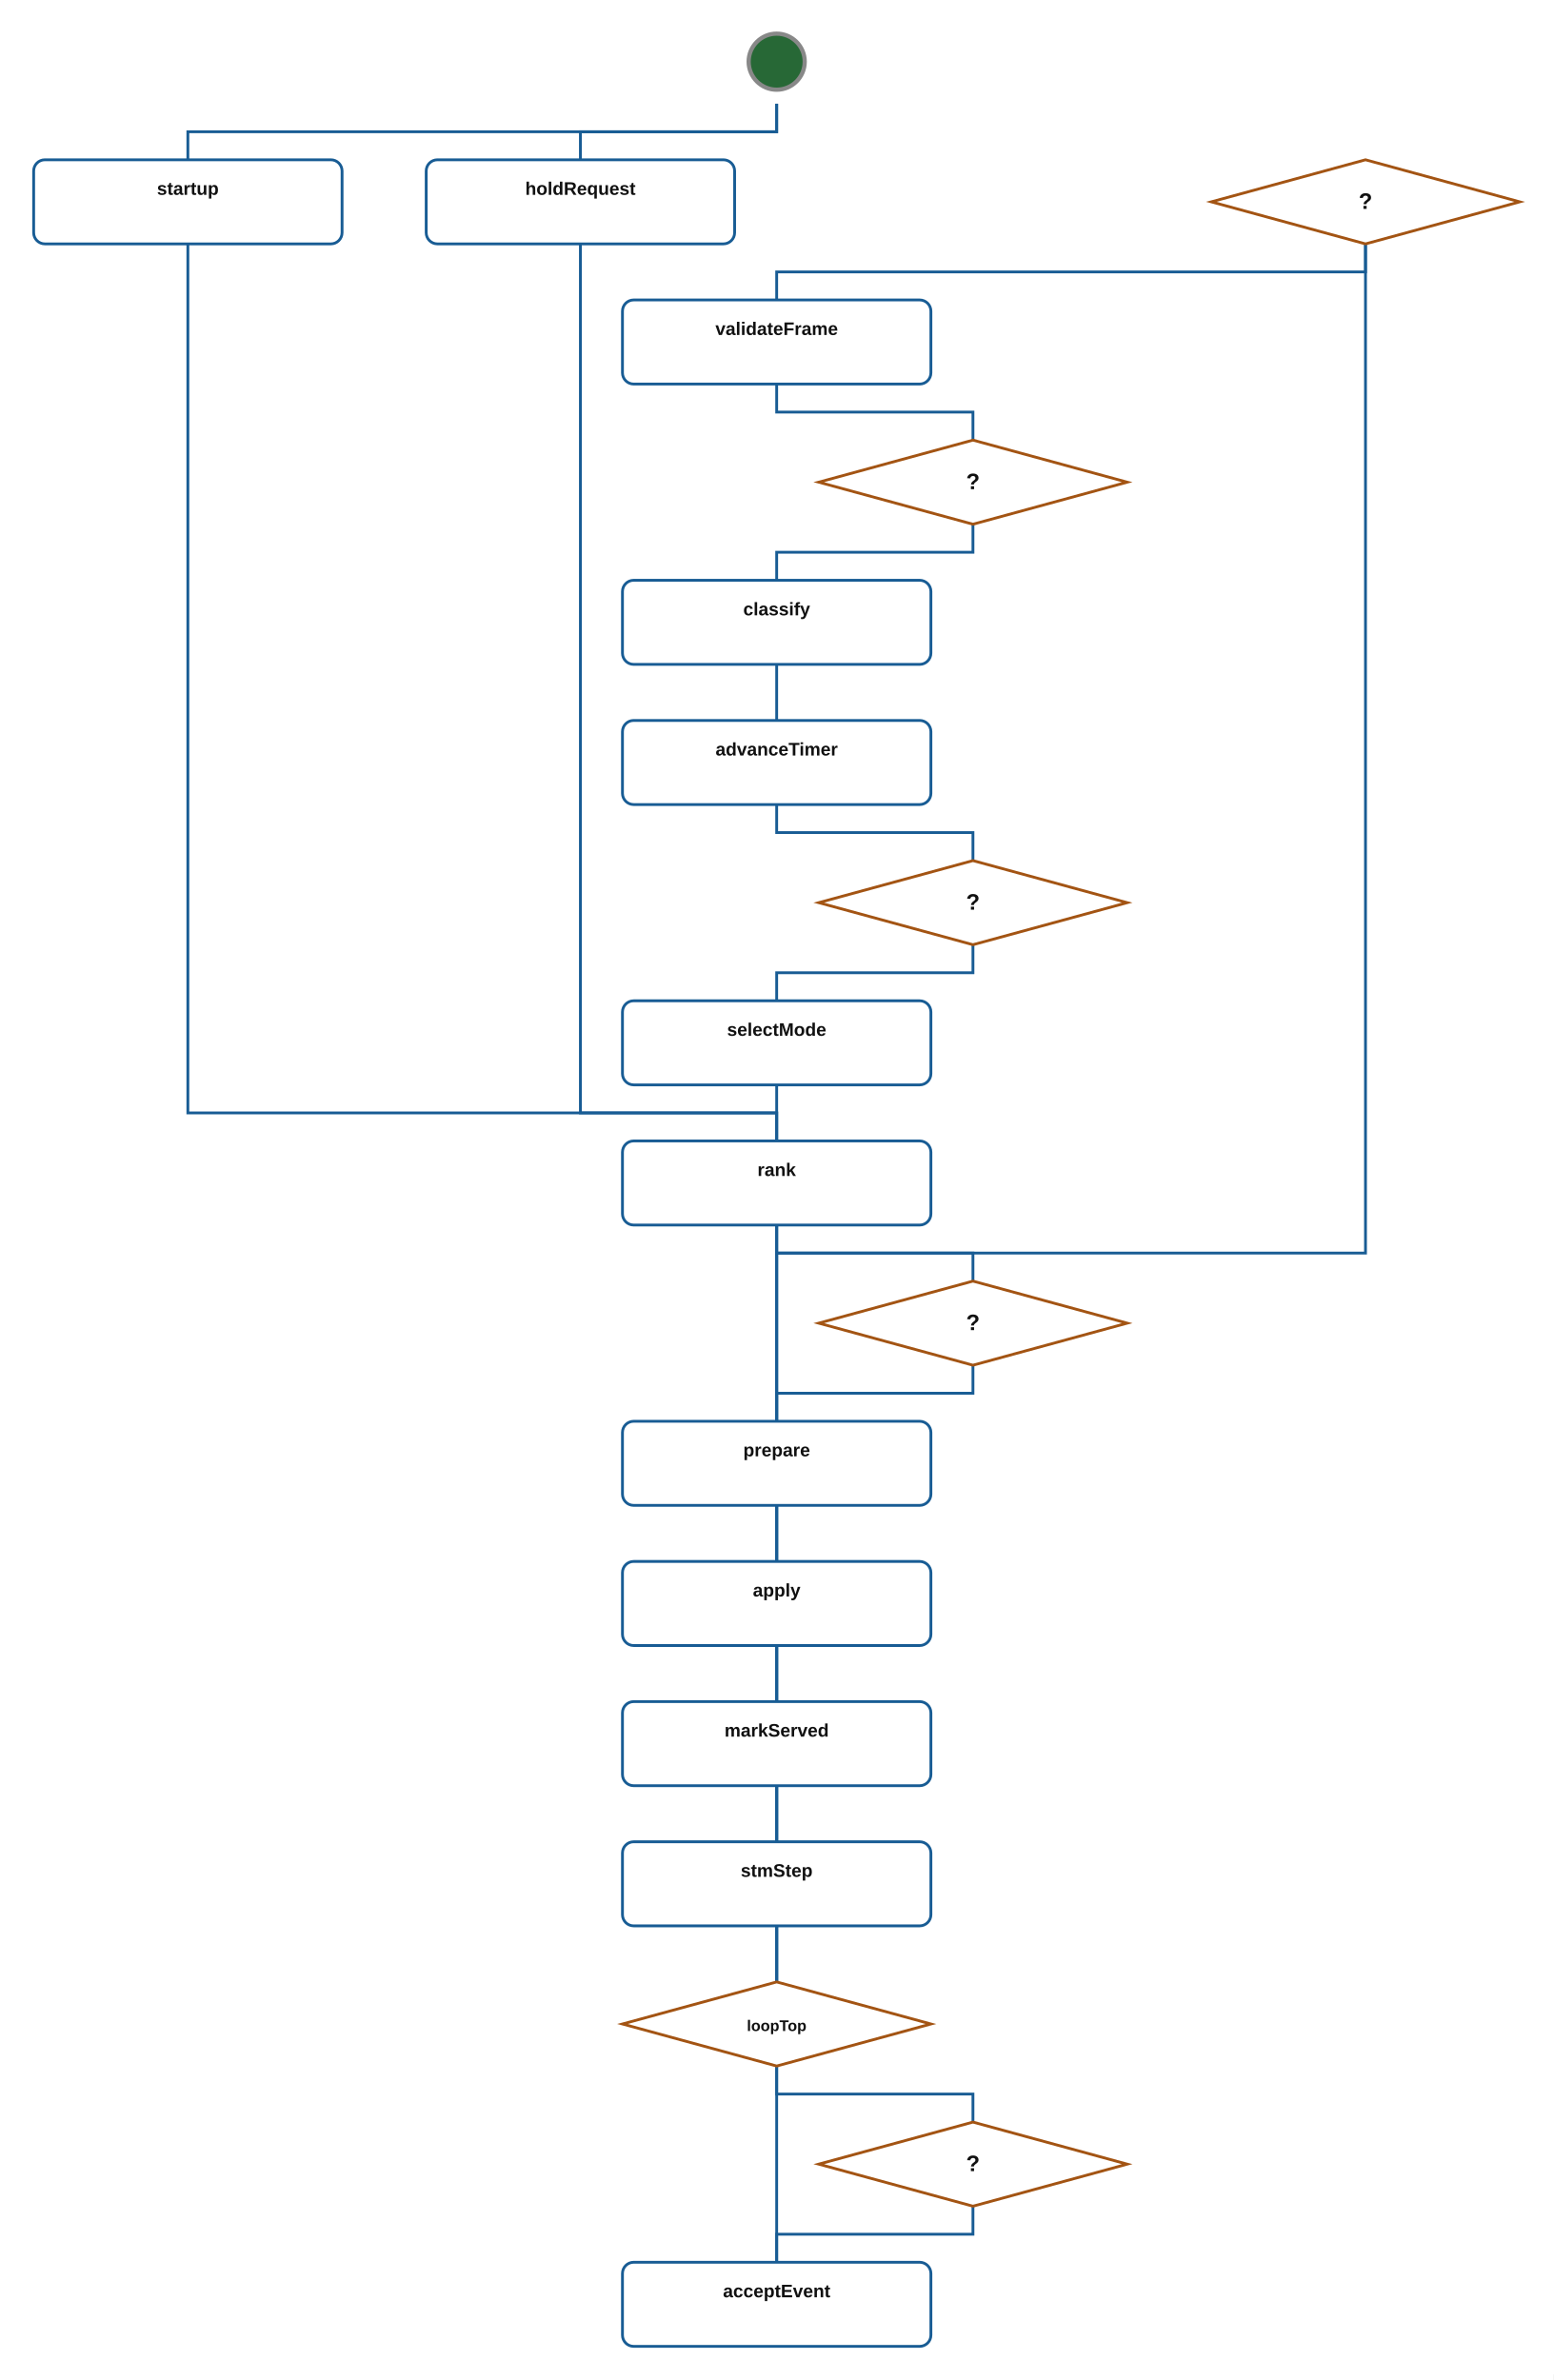
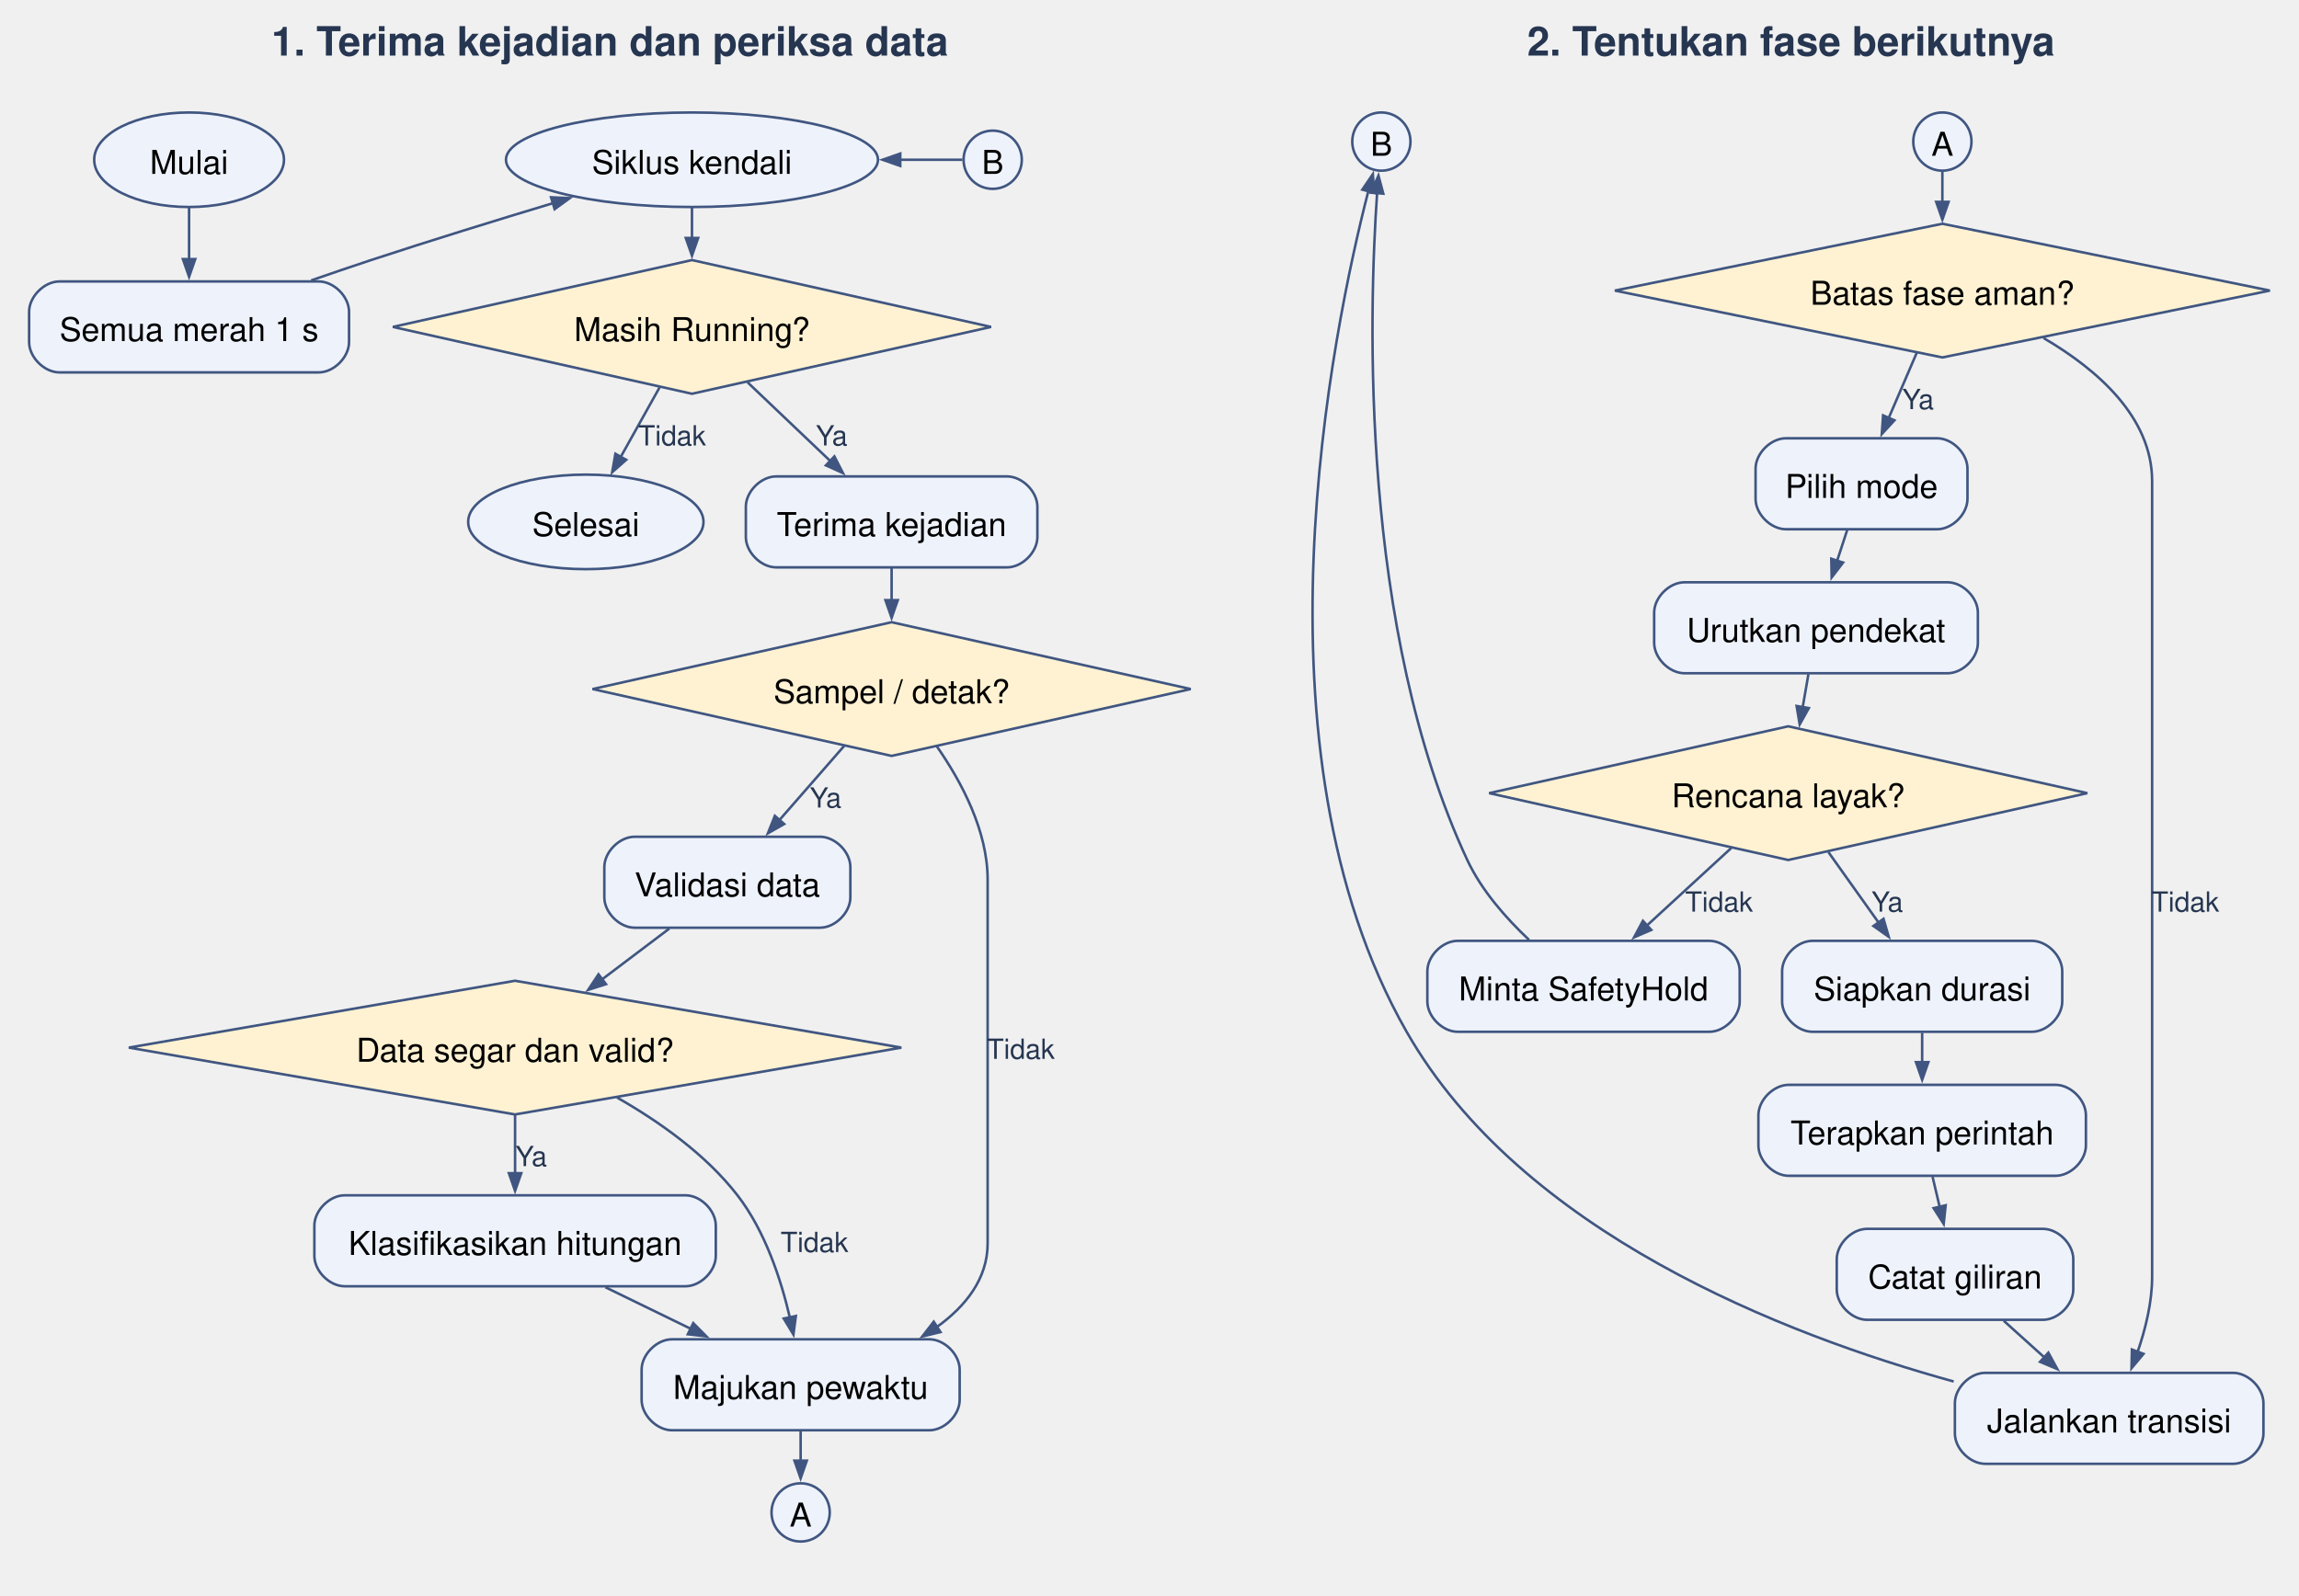
- <svg xmlns="http://www.w3.org/2000/svg" width="1108" height="1698" viewBox="436 66 1108 1698">
-   <rect x="436" y="66" width="1108" height="1698" fill="#fff" />
-   <rect x="0" y="0" width="1760" height="1760" fill="rgb(255, 255, 255)" />
-   <g>
-     <g class="activity-flows">
-       <path d="M 990,540 L 990,560 L 990,560 L 990,580" style="stroke: rgb(24, 92, 148); stroke-width: 2px; fill: none; " />
-       <path d="M 990,840 L 990,860 L 990,860 L 990,880" style="stroke: rgb(24, 92, 148); stroke-width: 2px; fill: none; " />
-       <path d="M 990,1140 L 990,1160 L 990,1160 L 990,1180" style="stroke: rgb(24, 92, 148); stroke-width: 2px; fill: none; " />
-       <path d="M 990,1240 L 990,1260 L 990,1260 L 990,1280" style="stroke: rgb(24, 92, 148); stroke-width: 2px; fill: none; " />
-       <path d="M 990,1340 L 990,1360 L 990,1360 L 990,1380" style="stroke: rgb(24, 92, 148); stroke-width: 2px; fill: none; " />
-       <path d="M 990,1440 L 990,1460 L 990,1460 L 990,1480" style="stroke: rgb(24, 92, 148); stroke-width: 2px; fill: none; " />
-       <path d="M 850,240 L 850,860 L 990,860 L 990,1480" style="stroke: rgb(24, 92, 148); stroke-width: 2px; fill: none; " />
-       <path d="M 990,140 L 990,160 L 570,160 L 570,180" style="stroke: rgb(24, 92, 148); stroke-width: 2px; fill: none; " />
-       <path d="M 570,240 L 570,860 L 990,860 L 990,1480" style="stroke: rgb(24, 92, 148); stroke-width: 2px; fill: none; " />
-       <path d="M 990,1540 L 990,1560 L 1130,1560 L 1130,1580" style="stroke: rgb(24, 92, 148); stroke-width: 2px; fill: none; " />
-       <path d="M 1130,1640 L 1130,1660 L 990,1660 L 990,1680" style="stroke: rgb(24, 92, 148); stroke-width: 2px; fill: none; " />
-       <path d="M 990,1740 L 990,960 L 1410,960 L 1410,180" style="stroke: rgb(24, 92, 148); stroke-width: 2px; fill: none; " />
-       <path d="M 1410,240 L 1410,260 L 990,260 L 990,280" style="stroke: rgb(24, 92, 148); stroke-width: 2px; fill: none; " />
-       <path d="M 990,340 L 990,360 L 1130,360 L 1130,380" style="stroke: rgb(24, 92, 148); stroke-width: 2px; fill: none; " />
-       <path d="M 1130,440 L 1130,460 L 990,460 L 990,480" style="stroke: rgb(24, 92, 148); stroke-width: 2px; fill: none; " />
-       <path d="M 990,640 L 990,660 L 1130,660 L 1130,680" style="stroke: rgb(24, 92, 148); stroke-width: 2px; fill: none; " />
-       <path d="M 1130,740 L 1130,760 L 990,760 L 990,780" style="stroke: rgb(24, 92, 148); stroke-width: 2px; fill: none; " />
-       <path d="M 990,940 L 990,960 L 1130,960 L 1130,980" style="stroke: rgb(24, 92, 148); stroke-width: 2px; fill: none; " />
-       <path d="M 1130,1040 L 1130,1060 L 990,1060 L 990,1080" style="stroke: rgb(24, 92, 148); stroke-width: 2px; fill: none; " />
-       <path d="M 990,140 L 990,160 L 850,160 L 850,180" style="stroke: rgb(24, 92, 148); stroke-width: 2px; fill: none; " />
-     </g>
-     <g class="activity-actions">
-       <g class="activity-action" transform="translate(880,80)" style="cursor: pointer;">
-         <circle cx="110" cy="30" r="20" style="stroke: rgb(136, 136, 136); stroke-width: 3px; fill: rgb(39, 104, 54); " />
-       </g>
-       <g class="activity-action" transform="translate(460,180)" style="cursor: pointer;">
-         <rect width="220" height="60" rx="8" style="fill: rgb(255, 255, 255); stroke: rgb(24, 92, 148); stroke-width: 2px;" />
-         <text class="node-name-text" data-element-name="startup" x="110" y="25" text-anchor="middle" style="font-size: 13px; font-weight: bold; fill: rgb(17, 17, 17); user-select: none; font-family: Arial, -apple-system, &quot;system-ui&quot;, &quot;Segoe UI&quot;, Roboto, Oxygen, Ubuntu, Cantarell, sans-serif;">startup</text>
-       </g>
-       <g class="activity-action" transform="translate(880,1680)" style="cursor: pointer;">
-         <rect width="220" height="60" rx="8" style="fill: rgb(255, 255, 255); stroke: rgb(24, 92, 148); stroke-width: 2px;" />
-         <text class="node-name-text" data-element-name="acceptEvent" x="110" y="25" text-anchor="middle" style="font-size: 13px; font-weight: bold; fill: rgb(17, 17, 17); user-select: none; font-family: Arial, -apple-system, &quot;system-ui&quot;, &quot;Segoe UI&quot;, Roboto, Oxygen, Ubuntu, Cantarell, sans-serif;">acceptEvent</text>
-       </g>
-       <g class="activity-action" transform="translate(880,280)" style="cursor: pointer;">
-         <rect width="220" height="60" rx="8" style="fill: rgb(255, 255, 255); stroke: rgb(24, 92, 148); stroke-width: 2px;" />
-         <text class="node-name-text" data-element-name="validateFrame" x="110" y="25" text-anchor="middle" style="font-size: 13px; font-weight: bold; fill: rgb(17, 17, 17); user-select: none; font-family: Arial, -apple-system, &quot;system-ui&quot;, &quot;Segoe UI&quot;, Roboto, Oxygen, Ubuntu, Cantarell, sans-serif;">validateFrame</text>
-       </g>
-       <g class="activity-action" transform="translate(880,480)" style="cursor: pointer;">
-         <rect width="220" height="60" rx="8" style="fill: rgb(255, 255, 255); stroke: rgb(24, 92, 148); stroke-width: 2px;" />
-         <text class="node-name-text" data-element-name="classify" x="110" y="25" text-anchor="middle" style="font-size: 13px; font-weight: bold; fill: rgb(17, 17, 17); user-select: none; font-family: Arial, -apple-system, &quot;system-ui&quot;, &quot;Segoe UI&quot;, Roboto, Oxygen, Ubuntu, Cantarell, sans-serif;">classify</text>
-       </g>
-       <g class="activity-action" transform="translate(880,580)" style="cursor: pointer;">
-         <rect width="220" height="60" rx="8" style="fill: rgb(255, 255, 255); stroke: rgb(24, 92, 148); stroke-width: 2px;" />
-         <text class="node-name-text" data-element-name="advanceTimer" x="110" y="25" text-anchor="middle" style="font-size: 13px; font-weight: bold; fill: rgb(17, 17, 17); user-select: none; font-family: Arial, -apple-system, &quot;system-ui&quot;, &quot;Segoe UI&quot;, Roboto, Oxygen, Ubuntu, Cantarell, sans-serif;">advanceTimer</text>
-       </g>
-       <g class="activity-action" transform="translate(880,780)" style="cursor: pointer;">
-         <rect width="220" height="60" rx="8" style="fill: rgb(255, 255, 255); stroke: rgb(24, 92, 148); stroke-width: 2px;" />
-         <text class="node-name-text" data-element-name="selectMode" x="110" y="25" text-anchor="middle" style="font-size: 13px; font-weight: bold; fill: rgb(17, 17, 17); user-select: none; font-family: Arial, -apple-system, &quot;system-ui&quot;, &quot;Segoe UI&quot;, Roboto, Oxygen, Ubuntu, Cantarell, sans-serif;">selectMode</text>
-       </g>
-       <g class="activity-action" transform="translate(880,880)" style="cursor: pointer;">
-         <rect width="220" height="60" rx="8" style="fill: rgb(255, 255, 255); stroke: rgb(24, 92, 148); stroke-width: 2px;" />
-         <text class="node-name-text" data-element-name="rank" x="110" y="25" text-anchor="middle" style="font-size: 13px; font-weight: bold; fill: rgb(17, 17, 17); user-select: none; font-family: Arial, -apple-system, &quot;system-ui&quot;, &quot;Segoe UI&quot;, Roboto, Oxygen, Ubuntu, Cantarell, sans-serif;">rank</text>
-       </g>
-       <g class="activity-action" transform="translate(880,1080)" style="cursor: pointer;">
-         <rect width="220" height="60" rx="8" style="fill: rgb(255, 255, 255); stroke: rgb(24, 92, 148); stroke-width: 2px;" />
-         <text class="node-name-text" data-element-name="prepare" x="110" y="25" text-anchor="middle" style="font-size: 13px; font-weight: bold; fill: rgb(17, 17, 17); user-select: none; font-family: Arial, -apple-system, &quot;system-ui&quot;, &quot;Segoe UI&quot;, Roboto, Oxygen, Ubuntu, Cantarell, sans-serif;">prepare</text>
-       </g>
-       <g class="activity-action" transform="translate(880,1180)" style="cursor: pointer;">
-         <rect width="220" height="60" rx="8" style="fill: rgb(255, 255, 255); stroke: rgb(24, 92, 148); stroke-width: 2px;" />
-         <text class="node-name-text" data-element-name="apply" x="110" y="25" text-anchor="middle" style="font-size: 13px; font-weight: bold; fill: rgb(17, 17, 17); user-select: none; font-family: Arial, -apple-system, &quot;system-ui&quot;, &quot;Segoe UI&quot;, Roboto, Oxygen, Ubuntu, Cantarell, sans-serif;">apply</text>
-       </g>
-       <g class="activity-action" transform="translate(880,1280)" style="cursor: pointer;">
-         <rect width="220" height="60" rx="8" style="fill: rgb(255, 255, 255); stroke: rgb(24, 92, 148); stroke-width: 2px;" />
-         <text class="node-name-text" data-element-name="markServed" x="110" y="25" text-anchor="middle" style="font-size: 13px; font-weight: bold; fill: rgb(17, 17, 17); user-select: none; font-family: Arial, -apple-system, &quot;system-ui&quot;, &quot;Segoe UI&quot;, Roboto, Oxygen, Ubuntu, Cantarell, sans-serif;">markServed</text>
-       </g>
-       <g class="activity-action" transform="translate(880,1380)" style="cursor: pointer;">
-         <rect width="220" height="60" rx="8" style="fill: rgb(255, 255, 255); stroke: rgb(24, 92, 148); stroke-width: 2px;" />
-         <text class="node-name-text" data-element-name="stmStep" x="110" y="25" text-anchor="middle" style="font-size: 13px; font-weight: bold; fill: rgb(17, 17, 17); user-select: none; font-family: Arial, -apple-system, &quot;system-ui&quot;, &quot;Segoe UI&quot;, Roboto, Oxygen, Ubuntu, Cantarell, sans-serif;">stmStep</text>
-       </g>
-       <g class="activity-action" transform="translate(740,180)" style="cursor: pointer;">
-         <rect width="220" height="60" rx="8" style="fill: rgb(255, 255, 255); stroke: rgb(24, 92, 148); stroke-width: 2px;" />
-         <text class="node-name-text" data-element-name="holdRequest" x="110" y="25" text-anchor="middle" style="font-size: 13px; font-weight: bold; fill: rgb(17, 17, 17); user-select: none; font-family: Arial, -apple-system, &quot;system-ui&quot;, &quot;Segoe UI&quot;, Roboto, Oxygen, Ubuntu, Cantarell, sans-serif;">holdRequest</text>
-       </g>
-       <g class="activity-action" transform="translate(880,1480)" style="cursor: pointer;">
-         <path d="M 110,0 L 220,30 L 110,60 L 0,30 Z" style="stroke: rgb(163, 84, 19); stroke-width: 2px; fill: rgb(255, 255, 255); " />
-         <text x="110" y="35" text-anchor="middle" style="font-size: 11px; font-weight: bold; fill: rgb(17, 17, 17); user-select: none; font-family: Arial, -apple-system, &quot;system-ui&quot;, &quot;Segoe UI&quot;, Roboto, Oxygen, Ubuntu, Cantarell, sans-serif;">loopTop</text>
-       </g>
-       <g class="activity-action" transform="translate(1020,1580)" style="cursor: pointer;">
-         <path d="M 110,0 L 220,30 L 110,60 L 0,30 Z" style="stroke: rgb(163, 84, 19); stroke-width: 2px; fill: rgb(255, 255, 255); " />
-         <text x="110" y="35" text-anchor="middle" style="font-size: 16px; font-weight: bold; fill: rgb(17, 17, 17); user-select: none; font-family: Arial, -apple-system, &quot;system-ui&quot;, &quot;Segoe UI&quot;, Roboto, Oxygen, Ubuntu, Cantarell, sans-serif;">?</text>
-       </g>
-       <g class="activity-action" transform="translate(1300,180)" style="cursor: pointer;">
-         <path d="M 110,0 L 220,30 L 110,60 L 0,30 Z" style="stroke: rgb(163, 84, 19); stroke-width: 2px; fill: rgb(255, 255, 255); " />
-         <text x="110" y="35" text-anchor="middle" style="font-size: 16px; font-weight: bold; fill: rgb(17, 17, 17); user-select: none; font-family: Arial, -apple-system, &quot;system-ui&quot;, &quot;Segoe UI&quot;, Roboto, Oxygen, Ubuntu, Cantarell, sans-serif;">?</text>
-       </g>
-       <g class="activity-action" transform="translate(1020,380)" style="cursor: pointer;">
-         <path d="M 110,0 L 220,30 L 110,60 L 0,30 Z" style="stroke: rgb(163, 84, 19); stroke-width: 2px; fill: rgb(255, 255, 255); " />
-         <text x="110" y="35" text-anchor="middle" style="font-size: 16px; font-weight: bold; fill: rgb(17, 17, 17); user-select: none; font-family: Arial, -apple-system, &quot;system-ui&quot;, &quot;Segoe UI&quot;, Roboto, Oxygen, Ubuntu, Cantarell, sans-serif;">?</text>
-       </g>
-       <g class="activity-action" transform="translate(1020,680)" style="cursor: pointer;">
-         <path d="M 110,0 L 220,30 L 110,60 L 0,30 Z" style="stroke: rgb(163, 84, 19); stroke-width: 2px; fill: rgb(255, 255, 255); " />
-         <text x="110" y="35" text-anchor="middle" style="font-size: 16px; font-weight: bold; fill: rgb(17, 17, 17); user-select: none; font-family: Arial, -apple-system, &quot;system-ui&quot;, &quot;Segoe UI&quot;, Roboto, Oxygen, Ubuntu, Cantarell, sans-serif;">?</text>
-       </g>
-       <g class="activity-action" transform="translate(1020,980)" style="cursor: pointer;">
-         <path d="M 110,0 L 220,30 L 110,60 L 0,30 Z" style="stroke: rgb(163, 84, 19); stroke-width: 2px; fill: rgb(255, 255, 255); " />
-         <text x="110" y="35" text-anchor="middle" style="font-size: 16px; font-weight: bold; fill: rgb(17, 17, 17); user-select: none; font-family: Arial, -apple-system, &quot;system-ui&quot;, &quot;Segoe UI&quot;, Roboto, Oxygen, Ubuntu, Cantarell, sans-serif;">?</text>
+ <svg xmlns="http://www.w3.org/2000/svg" width="909.74pt" height="631.68pt" viewBox="0 0 909.74 631.68">
+   <g font-family="Helvetica" font-size="16" font-weight="bold" text-anchor="middle" fill="#263651">
+     <text x="241.345" y="22">1. Terima kejadian dan periksa data</text>
+     <text x="708.715" y="22">2. Tentukan fase berikutnya</text>
+   </g>
+   <g transform="translate(0,33)">
+     <g id="graph0" class="graph" transform="scale(1 1) rotate(0) translate(11.52 577.16)">
+       <g id="node1" class="node">
+         <ellipse fill="#eef2fb" stroke="#405681" cx="63.3" cy="-546.93" rx="37.55" ry="18.71" />
+         <text text-anchor="middle" x="63.3" y="-541.33" font-family="Helvetica,sans-Serif" font-size="13.00">Mulai</text>
+       </g>
+       <g id="node3" class="node">
+         <path fill="#eef2fb" stroke="#405681" d="M114.6,-498.76C114.6,-498.76 12,-498.76 12,-498.76 6,-498.76 0,-492.76 0,-486.76 0,-486.76 0,-474.76 0,-474.76 0,-468.76 6,-462.76 12,-462.76 12,-462.76 114.6,-462.76 114.6,-462.76 120.6,-462.76 126.6,-468.76 126.6,-474.76 126.6,-474.76 126.6,-486.76 126.6,-486.76 126.6,-492.76 120.6,-498.76 114.6,-498.76" />
+         <text text-anchor="middle" x="63.3" y="-475.16" font-family="Helvetica,sans-Serif" font-size="13.00">Semua merah 1 s</text>
+       </g>
+       <g id="edge1" class="edge">
+         <path fill="none" stroke="#405681" d="M63.3,-528.06C63.3,-521.69 63.3,-514.4 63.3,-507.51" />
+         <polygon fill="#405681" stroke="#405681" points="65.75,-507.61 63.3,-500.61 60.85,-507.61 65.75,-507.61" />
+       </g>
+       <g id="node2" class="node">
+         <ellipse fill="#eef2fb" stroke="#405681" cx="220.3" cy="-403.59" rx="46.56" ry="18.71" />
+         <text text-anchor="middle" x="220.3" y="-397.99" font-family="Helvetica,sans-Serif" font-size="13.00">Selesai</text>
+       </g>
+       <g id="node4" class="node">
+         <ellipse fill="#eef2fb" stroke="#405681" cx="262.3" cy="-546.93" rx="73.61" ry="18.71" />
+         <text text-anchor="middle" x="262.3" y="-541.33" font-family="Helvetica,sans-Serif" font-size="13.00">Siklus kendali</text>
+       </g>
+       <g id="edge2" class="edge">
+         <path fill="none" stroke="#405681" d="M111.61,-499.17C119.51,-501.92 127.62,-504.69 135.3,-507.22 158.8,-514.95 184.91,-523 207.32,-529.75" />
+         <polygon fill="#405681" stroke="#405681" points="206.54,-532.07 213.95,-531.74 207.95,-527.38 206.54,-532.07" />
+       </g>
+       <g id="node5" class="node">
+         <polygon fill="#fff2d2" stroke="#405681" points="262.3,-507.22 143.95,-480.76 262.3,-454.3 380.65,-480.76 262.3,-507.22" />
+         <text text-anchor="middle" x="262.3" y="-475.16" font-family="Helvetica,sans-Serif" font-size="13.00">Masih Running?</text>
+       </g>
+       <g id="edge3" class="edge">
+         <path fill="none" stroke="#405681" d="M262.3,-528.06C262.3,-524.17 262.3,-519.93 262.3,-515.65" />
+         <polygon fill="#405681" stroke="#405681" points="264.75,-515.97 262.3,-508.97 259.85,-515.97 264.75,-515.97" />
+       </g>
+       <g id="edge5" class="edge">
+         <path fill="none" stroke="#405681" d="M249.47,-456.8C244.57,-448.03 238.97,-438 233.99,-429.09" />
+         <polygon fill="#405681" stroke="#405681" points="236.28,-428.16 230.72,-423.25 232,-430.55 236.28,-428.16" />
+         <text text-anchor="middle" x="254.43" y="-433.85" font-family="Helvetica,sans-Serif" font-size="11.00" fill="#263651">Tidak</text>
+       </g>
+       <g id="node6" class="node">
+         <path fill="#eef2fb" stroke="#405681" d="M386.98,-421.59C386.98,-421.59 295.62,-421.59 295.62,-421.59 289.62,-421.59 283.62,-415.59 283.62,-409.59 283.62,-409.59 283.62,-397.59 283.62,-397.59 283.62,-391.59 289.62,-385.59 295.62,-385.59 295.62,-385.59 386.98,-385.59 386.98,-385.59 392.98,-385.59 398.98,-391.59 398.98,-397.59 398.98,-397.59 398.98,-409.59 398.98,-409.59 398.98,-415.59 392.98,-421.59 386.98,-421.59" />
+         <text text-anchor="middle" x="341.3" y="-397.99" font-family="Helvetica,sans-Serif" font-size="13.00">Terima kejadian</text>
+       </g>
+       <g id="edge4" class="edge">
+         <path fill="none" stroke="#405681" d="M284.31,-458.82C294.53,-449.09 306.72,-437.49 317.2,-427.52" />
+         <polygon fill="#405681" stroke="#405681" points="318.66,-429.51 322.05,-422.91 315.29,-425.96 318.66,-429.51" />
+         <text text-anchor="middle" x="317.57" y="-433.85" font-family="Helvetica,sans-Serif" font-size="11.00" fill="#263651">Ya</text>
+       </g>
+       <g id="node7" class="node">
+         <polygon fill="#fff2d2" stroke="#405681" points="341.3,-363.88 222.95,-337.42 341.3,-310.96 459.65,-337.42 341.3,-363.88" />
+         <text text-anchor="middle" x="341.3" y="-331.82" font-family="Helvetica,sans-Serif" font-size="13.00">Sampel / detak?</text>
+       </g>
+       <g id="edge6" class="edge">
+         <path fill="none" stroke="#405681" d="M341.3,-385.39C341.3,-381.41 341.3,-377.04 341.3,-372.61" />
+         <polygon fill="#405681" stroke="#405681" points="343.75,-372.63 341.3,-365.63 338.85,-372.63 343.75,-372.63" />
+       </g>
+       <g id="node8" class="node">
+         <path fill="#eef2fb" stroke="#405681" d="M312.98,-278.96C312.98,-278.96 239.62,-278.96 239.62,-278.96 233.62,-278.96 227.62,-272.96 227.62,-266.96 227.62,-266.96 227.62,-254.96 227.62,-254.96 227.62,-248.96 233.62,-242.96 239.62,-242.96 239.62,-242.96 312.98,-242.96 312.98,-242.96 318.98,-242.96 324.98,-248.96 324.98,-254.96 324.98,-254.96 324.98,-266.96 324.98,-266.96 324.98,-272.96 318.98,-278.96 312.98,-278.96" />
+         <text text-anchor="middle" x="276.3" y="-255.36" font-family="Helvetica,sans-Serif" font-size="13.00">Validasi data</text>
+       </g>
+       <g id="edge7" class="edge">
+         <path fill="none" stroke="#405681" d="M322.5,-314.88C314.46,-305.67 305.04,-294.89 296.82,-285.47" />
+         <polygon fill="#405681" stroke="#405681" points="298.79,-284 292.35,-280.34 295.1,-287.23 298.79,-284" />
+         <text text-anchor="middle" x="315.18" y="-290.51" font-family="Helvetica,sans-Serif" font-size="11.00" fill="#263651">Ya</text>
+       </g>
+       <g id="node11" class="node">
+         <path fill="#eef2fb" stroke="#405681" d="M356.23,-80.04C356.23,-80.04 254.38,-80.04 254.38,-80.04 248.38,-80.04 242.38,-74.04 242.38,-68.04 242.38,-68.04 242.38,-56.04 242.38,-56.04 242.38,-50.04 248.38,-44.04 254.38,-44.04 254.38,-44.04 356.23,-44.04 356.23,-44.04 362.23,-44.04 368.23,-50.04 368.23,-56.04 368.23,-56.04 368.23,-68.04 368.23,-68.04 368.23,-74.04 362.23,-80.04 356.23,-80.04" />
+         <text text-anchor="middle" x="305.3" y="-56.44" font-family="Helvetica,sans-Serif" font-size="13.00">Majukan pewaktu</text>
+       </g>
+       <g id="edge8" class="edge">
+         <path fill="none" stroke="#405681" d="M359.19,-314.74C369.04,-300.61 379.3,-281.26 379.3,-261.96 379.3,-261.96 379.3,-261.96 379.3,-118.04 379.3,-103.99 370.6,-93.11 359.17,-84.88" />
+         <polygon fill="#405681" stroke="#405681" points="360.64,-82.91 353.43,-81.15 357.97,-87.02 360.64,-82.91" />
+         <text text-anchor="middle" x="392.43" y="-191.05" font-family="Helvetica,sans-Serif" font-size="11.00" fill="#263651">Tidak</text>
+       </g>
+       <g id="node9" class="node">
+         <polygon fill="#fff2d2" stroke="#405681" points="192.3,-221.96 39.45,-195.5 192.3,-169.04 345.15,-195.5 192.3,-221.96" />
+         <text text-anchor="middle" x="192.3" y="-189.9" font-family="Helvetica,sans-Serif" font-size="13.00">Data segar dan valid?</text>
+       </g>
+       <g id="edge9" class="edge">
+         <path fill="none" stroke="#405681" d="M253.35,-242.62C245.14,-236.42 235.7,-229.29 226.74,-222.52" />
+         <polygon fill="#405681" stroke="#405681" points="228.28,-220.61 221.22,-218.35 225.32,-224.52 228.28,-220.61" />
+       </g>
+       <g id="node10" class="node">
+         <path fill="#eef2fb" stroke="#405681" d="M259.73,-137.04C259.73,-137.04 124.87,-137.04 124.87,-137.04 118.88,-137.04 112.88,-131.04 112.88,-125.04 112.88,-125.04 112.88,-113.04 112.88,-113.04 112.88,-107.04 118.88,-101.04 124.88,-101.04 124.88,-101.04 259.73,-101.04 259.73,-101.04 265.73,-101.04 271.73,-107.04 271.73,-113.04 271.73,-113.04 271.73,-125.04 271.73,-125.04 271.73,-131.04 265.73,-137.04 259.73,-137.04" />
+         <text text-anchor="middle" x="192.3" y="-113.44" font-family="Helvetica,sans-Serif" font-size="13.00">Klasifikasikan hitungan</text>
+       </g>
+       <g id="edge10" class="edge">
+         <path fill="none" stroke="#405681" d="M192.3,-168.88C192.3,-161.38 192.3,-153.18 192.3,-145.68" />
+         <polygon fill="#405681" stroke="#405681" points="194.75,-145.79 192.3,-138.79 189.85,-145.79 194.75,-145.79" />
+         <text text-anchor="middle" x="198.68" y="-148.59" font-family="Helvetica,sans-Serif" font-size="11.00" fill="#263651">Ya</text>
+       </g>
+       <g id="edge11" class="edge">
+         <path fill="none" stroke="#405681" d="M232.63,-175.75C249.38,-166.21 267.79,-153.2 280.3,-137.04 291.23,-122.93 297.53,-103.77 301.07,-88.48" />
+         <polygon fill="#405681" stroke="#405681" points="303.41,-89.27 302.45,-81.92 298.61,-88.26 303.41,-89.27" />
+         <text text-anchor="middle" x="310.76" y="-114.59" font-family="Helvetica,sans-Serif" font-size="11.00" fill="#263651">Tidak</text>
+       </g>
+       <g id="edge12" class="edge">
+         <path fill="none" stroke="#405681" d="M228.05,-100.64C238.77,-95.42 250.64,-89.64 261.8,-84.21" />
+         <polygon fill="#405681" stroke="#405681" points="262.81,-86.45 268.03,-81.18 260.66,-82.04 262.81,-86.45" />
+       </g>
+       <g id="node12" class="node">
+         <ellipse fill="#eef2fb" stroke="#405681" cx="305.3" cy="-11.52" rx="11.52" ry="11.52" />
+         <text text-anchor="middle" x="305.3" y="-5.92" font-family="Helvetica,sans-Serif" font-size="13.00">A</text>
+       </g>
+       <g id="edge13" class="edge">
+         <path fill="none" stroke="#405681" d="M305.3,-43.8C305.3,-39.89 305.3,-35.72 305.3,-31.74" />
+         <polygon fill="#405681" stroke="#405681" points="307.75,-32.02 305.3,-25.02 302.85,-32.02 307.75,-32.02" />
+       </g>
+       <g id="node13" class="node">
+         <ellipse fill="#eef2fb" stroke="#405681" cx="381.3" cy="-546.93" rx="11.52" ry="11.52" />
+         <text text-anchor="middle" x="381.3" y="-541.33" font-family="Helvetica,sans-Serif" font-size="13.00">B</text>
+       </g>
+       <g id="edge14" class="edge">
+         <path fill="none" stroke="#405681" d="M369.32,-546.93C361.04,-546.93 352.77,-546.93 344.49,-546.93" />
+         <polygon fill="#405681" stroke="#405681" points="344.72,-544.48 337.72,-546.93 344.72,-549.38 344.72,-544.48" />
      </g>
    </g>
  </g>
-   <defs>
-     <marker id="activity-arrowhead" viewBox="0 -5 10 10" refX="8" refY="0" markerWidth="6" markerHeight="6" orient="auto">
-       <path d="M0,-5L10,0L0,5" style="stroke-width: 1px; fill: rgb(24, 92, 148); " />
-     </marker>
-   </defs>
+   <g transform="translate(507.69,33)">
+     <g id="graph0" class="graph" transform="scale(1 1) rotate(0) translate(11.52 546.4)">
+       <g id="node1" class="node">
+         <polygon fill="#fff2d2" stroke="#405681" points="249.41,-490.84 119.81,-464.38 249.41,-437.92 379.01,-464.38 249.41,-490.84" />
+         <text text-anchor="middle" x="249.41" y="-458.78" font-family="Helvetica,sans-Serif" font-size="13.00">Batas fase aman?</text>
+       </g>
+       <g id="node2" class="node">
+         <path fill="#eef2fb" stroke="#405681" d="M247.34,-405.92C247.34,-405.92 187.49,-405.92 187.49,-405.92 181.49,-405.92 175.49,-399.92 175.49,-393.92 175.49,-393.92 175.49,-381.92 175.49,-381.92 175.49,-375.92 181.49,-369.92 187.49,-369.92 187.49,-369.92 247.34,-369.92 247.34,-369.92 253.34,-369.92 259.34,-375.92 259.34,-381.92 259.34,-381.92 259.34,-393.92 259.34,-393.92 259.34,-399.92 253.34,-405.92 247.34,-405.92" />
+         <text text-anchor="middle" x="217.41" y="-382.32" font-family="Helvetica,sans-Serif" font-size="13.00">Pilih mode</text>
+       </g>
+       <g id="edge2" class="edge">
+         <path fill="none" stroke="#405681" d="M239.29,-439.82C235.74,-431.55 231.73,-422.25 228.14,-413.87" />
+         <polygon fill="#405681" stroke="#405681" points="230.45,-413.04 225.43,-407.58 225.95,-414.98 230.45,-413.04" />
+         <text text-anchor="middle" x="239.79" y="-417.47" font-family="Helvetica,sans-Serif" font-size="11.00" fill="#263651">Ya</text>
+       </g>
+       <g id="node8" class="node">
+         <path fill="#eef2fb" stroke="#405681" d="M364.46,-36C364.46,-36 266.36,-36 266.36,-36 260.36,-36 254.36,-30 254.36,-24 254.36,-24 254.36,-12 254.36,-12 254.36,-6 260.36,0 266.36,0 266.36,0 364.46,0 364.46,0 370.46,0 376.46,-6 376.46,-12 376.46,-12 376.46,-24 376.46,-24 376.46,-30 370.46,-36 364.46,-36" />
+         <text text-anchor="middle" x="315.41" y="-12.4" font-family="Helvetica,sans-Serif" font-size="13.00">Jalankan transisi</text>
+       </g>
+       <g id="edge3" class="edge">
+         <path fill="none" stroke="#405681" d="M289.45,-445.6C310.68,-433.18 332.41,-414.28 332.41,-388.92 332.41,-388.92 332.41,-388.92 332.41,-74 332.41,-64.05 329.84,-53.53 326.7,-44.37" />
+         <polygon fill="#405681" stroke="#405681" points="329,-43.52 324.25,-37.83 324.41,-45.24 329,-43.52" />
+         <text text-anchor="middle" x="345.54" y="-218.55" font-family="Helvetica,sans-Serif" font-size="11.00" fill="#263651">Tidak</text>
+       </g>
+       <g id="node3" class="node">
+         <path fill="#eef2fb" stroke="#405681" d="M251.46,-348.92C251.46,-348.92 147.36,-348.92 147.36,-348.92 141.36,-348.92 135.36,-342.92 135.36,-336.92 135.36,-336.92 135.36,-324.92 135.36,-324.92 135.36,-318.92 141.36,-312.92 147.36,-312.92 147.36,-312.92 251.46,-312.92 251.46,-312.92 257.46,-312.92 263.46,-318.92 263.46,-324.92 263.46,-324.92 263.46,-336.92 263.46,-336.92 263.46,-342.92 257.46,-348.92 251.46,-348.92" />
+         <text text-anchor="middle" x="199.41" y="-325.32" font-family="Helvetica,sans-Serif" font-size="13.00">Urutkan pendekat</text>
+       </g>
+       <g id="edge4" class="edge">
+         <path fill="none" stroke="#405681" d="M211.72,-369.52C210.44,-365.61 209.05,-361.38 207.69,-357.22" />
+         <polygon fill="#405681" stroke="#405681" points="210.11,-356.73 205.6,-350.84 205.45,-358.25 210.11,-356.73" />
+       </g>
+       <g id="node4" class="node">
+         <polygon fill="#fff2d2" stroke="#405681" points="188.41,-291.92 70.06,-265.46 188.41,-239 306.76,-265.46 188.41,-291.92" />
+         <text text-anchor="middle" x="188.41" y="-259.86" font-family="Helvetica,sans-Serif" font-size="13.00">Rencana layak?</text>
+       </g>
+       <g id="edge5" class="edge">
+         <path fill="none" stroke="#405681" d="M196.41,-312.58C195.69,-308.45 194.9,-303.91 194.11,-299.34" />
+         <polygon fill="#405681" stroke="#405681" points="196.56,-299.12 192.95,-292.65 191.73,-299.96 196.56,-299.12" />
+       </g>
+       <g id="node5" class="node">
+         <path fill="#eef2fb" stroke="#405681" d="M284.84,-207C284.84,-207 197.99,-207 197.99,-207 191.99,-207 185.99,-201 185.99,-195 185.99,-195 185.99,-183 185.99,-183 185.99,-177 191.99,-171 197.99,-171 197.99,-171 284.84,-171 284.84,-171 290.84,-171 296.84,-177 296.84,-183 296.84,-183 296.84,-195 296.84,-195 296.84,-201 290.84,-207 284.84,-207" />
+         <text text-anchor="middle" x="241.41" y="-183.4" font-family="Helvetica,sans-Serif" font-size="13.00">Siapkan durasi</text>
+       </g>
+       <g id="edge6" class="edge">
+         <path fill="none" stroke="#405681" d="M204.31,-242.12C210.57,-233.33 217.77,-223.22 224.15,-214.25" />
+         <polygon fill="#405681" stroke="#405681" points="226.12,-215.71 228.18,-208.59 222.13,-212.87 226.12,-215.71" />
+         <text text-anchor="middle" x="227.59" y="-218.55" font-family="Helvetica,sans-Serif" font-size="11.00" fill="#263651">Ya</text>
+       </g>
+       <g id="node9" class="node">
+         <path fill="#eef2fb" stroke="#405681" d="M157.21,-207C157.21,-207 57.61,-207 57.61,-207 51.61,-207 45.61,-201 45.61,-195 45.61,-195 45.61,-183 45.61,-183 45.61,-177 51.61,-171 57.61,-171 57.61,-171 157.21,-171 157.21,-171 163.21,-171 169.21,-177 169.21,-183 169.21,-183 169.21,-195 169.21,-195 169.21,-201 163.21,-207 157.21,-207" />
+         <text text-anchor="middle" x="107.41" y="-183.4" font-family="Helvetica,sans-Serif" font-size="13.00">Minta SafetyHold</text>
+       </g>
+       <g id="edge7" class="edge">
+         <path fill="none" stroke="#405681" d="M165.85,-243.72C155.44,-234.15 143.05,-222.76 132.36,-212.94" />
+         <polygon fill="#405681" stroke="#405681" points="134.22,-211.32 127.41,-208.38 130.91,-214.92 134.22,-211.32" />
+         <text text-anchor="middle" x="161.04" y="-218.55" font-family="Helvetica,sans-Serif" font-size="11.00" fill="#263651">Tidak</text>
+       </g>
+       <g id="node6" class="node">
+         <path fill="#eef2fb" stroke="#405681" d="M294.21,-150C294.21,-150 188.61,-150 188.61,-150 182.61,-150 176.61,-144 176.61,-138 176.61,-138 176.61,-126 176.61,-126 176.61,-120 182.61,-114 188.61,-114 188.61,-114 294.21,-114 294.21,-114 300.21,-114 306.21,-120 306.21,-126 306.21,-126 306.21,-138 306.21,-138 306.21,-144 300.21,-150 294.21,-150" />
+         <text text-anchor="middle" x="241.41" y="-126.4" font-family="Helvetica,sans-Serif" font-size="13.00">Terapkan perintah</text>
+       </g>
+       <g id="edge8" class="edge">
+         <path fill="none" stroke="#405681" d="M241.41,-170.6C241.41,-166.89 241.41,-162.89 241.41,-158.94" />
+         <polygon fill="#405681" stroke="#405681" points="243.86,-158.99 241.41,-151.99 238.96,-158.99 243.86,-158.99" />
+       </g>
+       <g id="node7" class="node">
+         <path fill="#eef2fb" stroke="#405681" d="M289.21,-93C289.21,-93 219.61,-93 219.61,-93 213.61,-93 207.61,-87 207.61,-81 207.61,-81 207.61,-69 207.61,-69 207.61,-63 213.61,-57 219.61,-57 219.61,-57 289.21,-57 289.21,-57 295.21,-57 301.21,-63 301.21,-69 301.21,-69 301.21,-81 301.21,-81 301.21,-87 295.21,-93 289.21,-93" />
+         <text text-anchor="middle" x="254.41" y="-69.4" font-family="Helvetica,sans-Serif" font-size="13.00">Catat giliran</text>
+       </g>
+       <g id="edge9" class="edge">
+         <path fill="none" stroke="#405681" d="M245.53,-113.6C246.43,-109.79 247.4,-105.67 248.36,-101.62" />
+         <polygon fill="#405681" stroke="#405681" points="250.71,-102.33 249.93,-94.95 245.94,-101.2 250.71,-102.33" />
+       </g>
+       <g id="edge10" class="edge">
+         <path fill="none" stroke="#405681" d="M273.71,-56.6C278.83,-51.98 284.44,-46.93 289.83,-42.06" />
+         <polygon fill="#405681" stroke="#405681" points="291.35,-44 294.9,-37.49 288.06,-40.36 291.35,-44" />
+       </g>
+       <g id="node11" class="node">
+         <ellipse fill="#eef2fb" stroke="#405681" cx="27.41" cy="-523.36" rx="11.52" ry="11.52" />
+         <text text-anchor="middle" x="27.41" y="-517.76" font-family="Helvetica,sans-Serif" font-size="13.00">B</text>
+       </g>
+       <g id="edge11" class="edge">
+         <path fill="none" stroke="#405681" d="M253.89,-32.58C186.77,-51.09 82.84,-91.47 37.41,-171 -26.38,-282.69 8.09,-448.63 22.26,-503.79" />
+         <polygon fill="#405681" stroke="#405681" points="19.88,-504.34 24.04,-510.48 24.61,-503.08 19.88,-504.34" />
+       </g>
+       <g id="edge12" class="edge">
+         <path fill="none" stroke="#405681" d="M85.85,-207.38C76.78,-215.91 67.04,-226.95 61.41,-239 18.79,-330.34 22.44,-455.45 25.73,-502.98" />
+         <polygon fill="#405681" stroke="#405681" points="23.29,-503.11 26.26,-509.91 28.17,-502.74 23.29,-503.11" />
+       </g>
+       <g id="node10" class="node">
+         <ellipse fill="#eef2fb" stroke="#405681" cx="249.41" cy="-523.36" rx="11.52" ry="11.52" />
+         <text text-anchor="middle" x="249.41" y="-517.76" font-family="Helvetica,sans-Serif" font-size="13.00">A</text>
+       </g>
+       <g id="edge1" class="edge">
+         <path fill="none" stroke="#405681" d="M249.41,-511.37C249.41,-507.83 249.41,-503.69 249.41,-499.37" />
+         <polygon fill="#405681" stroke="#405681" points="251.86,-499.49 249.41,-492.49 246.96,-499.49 251.86,-499.49" />
+       </g>
+     </g>
+   </g>
</svg>
